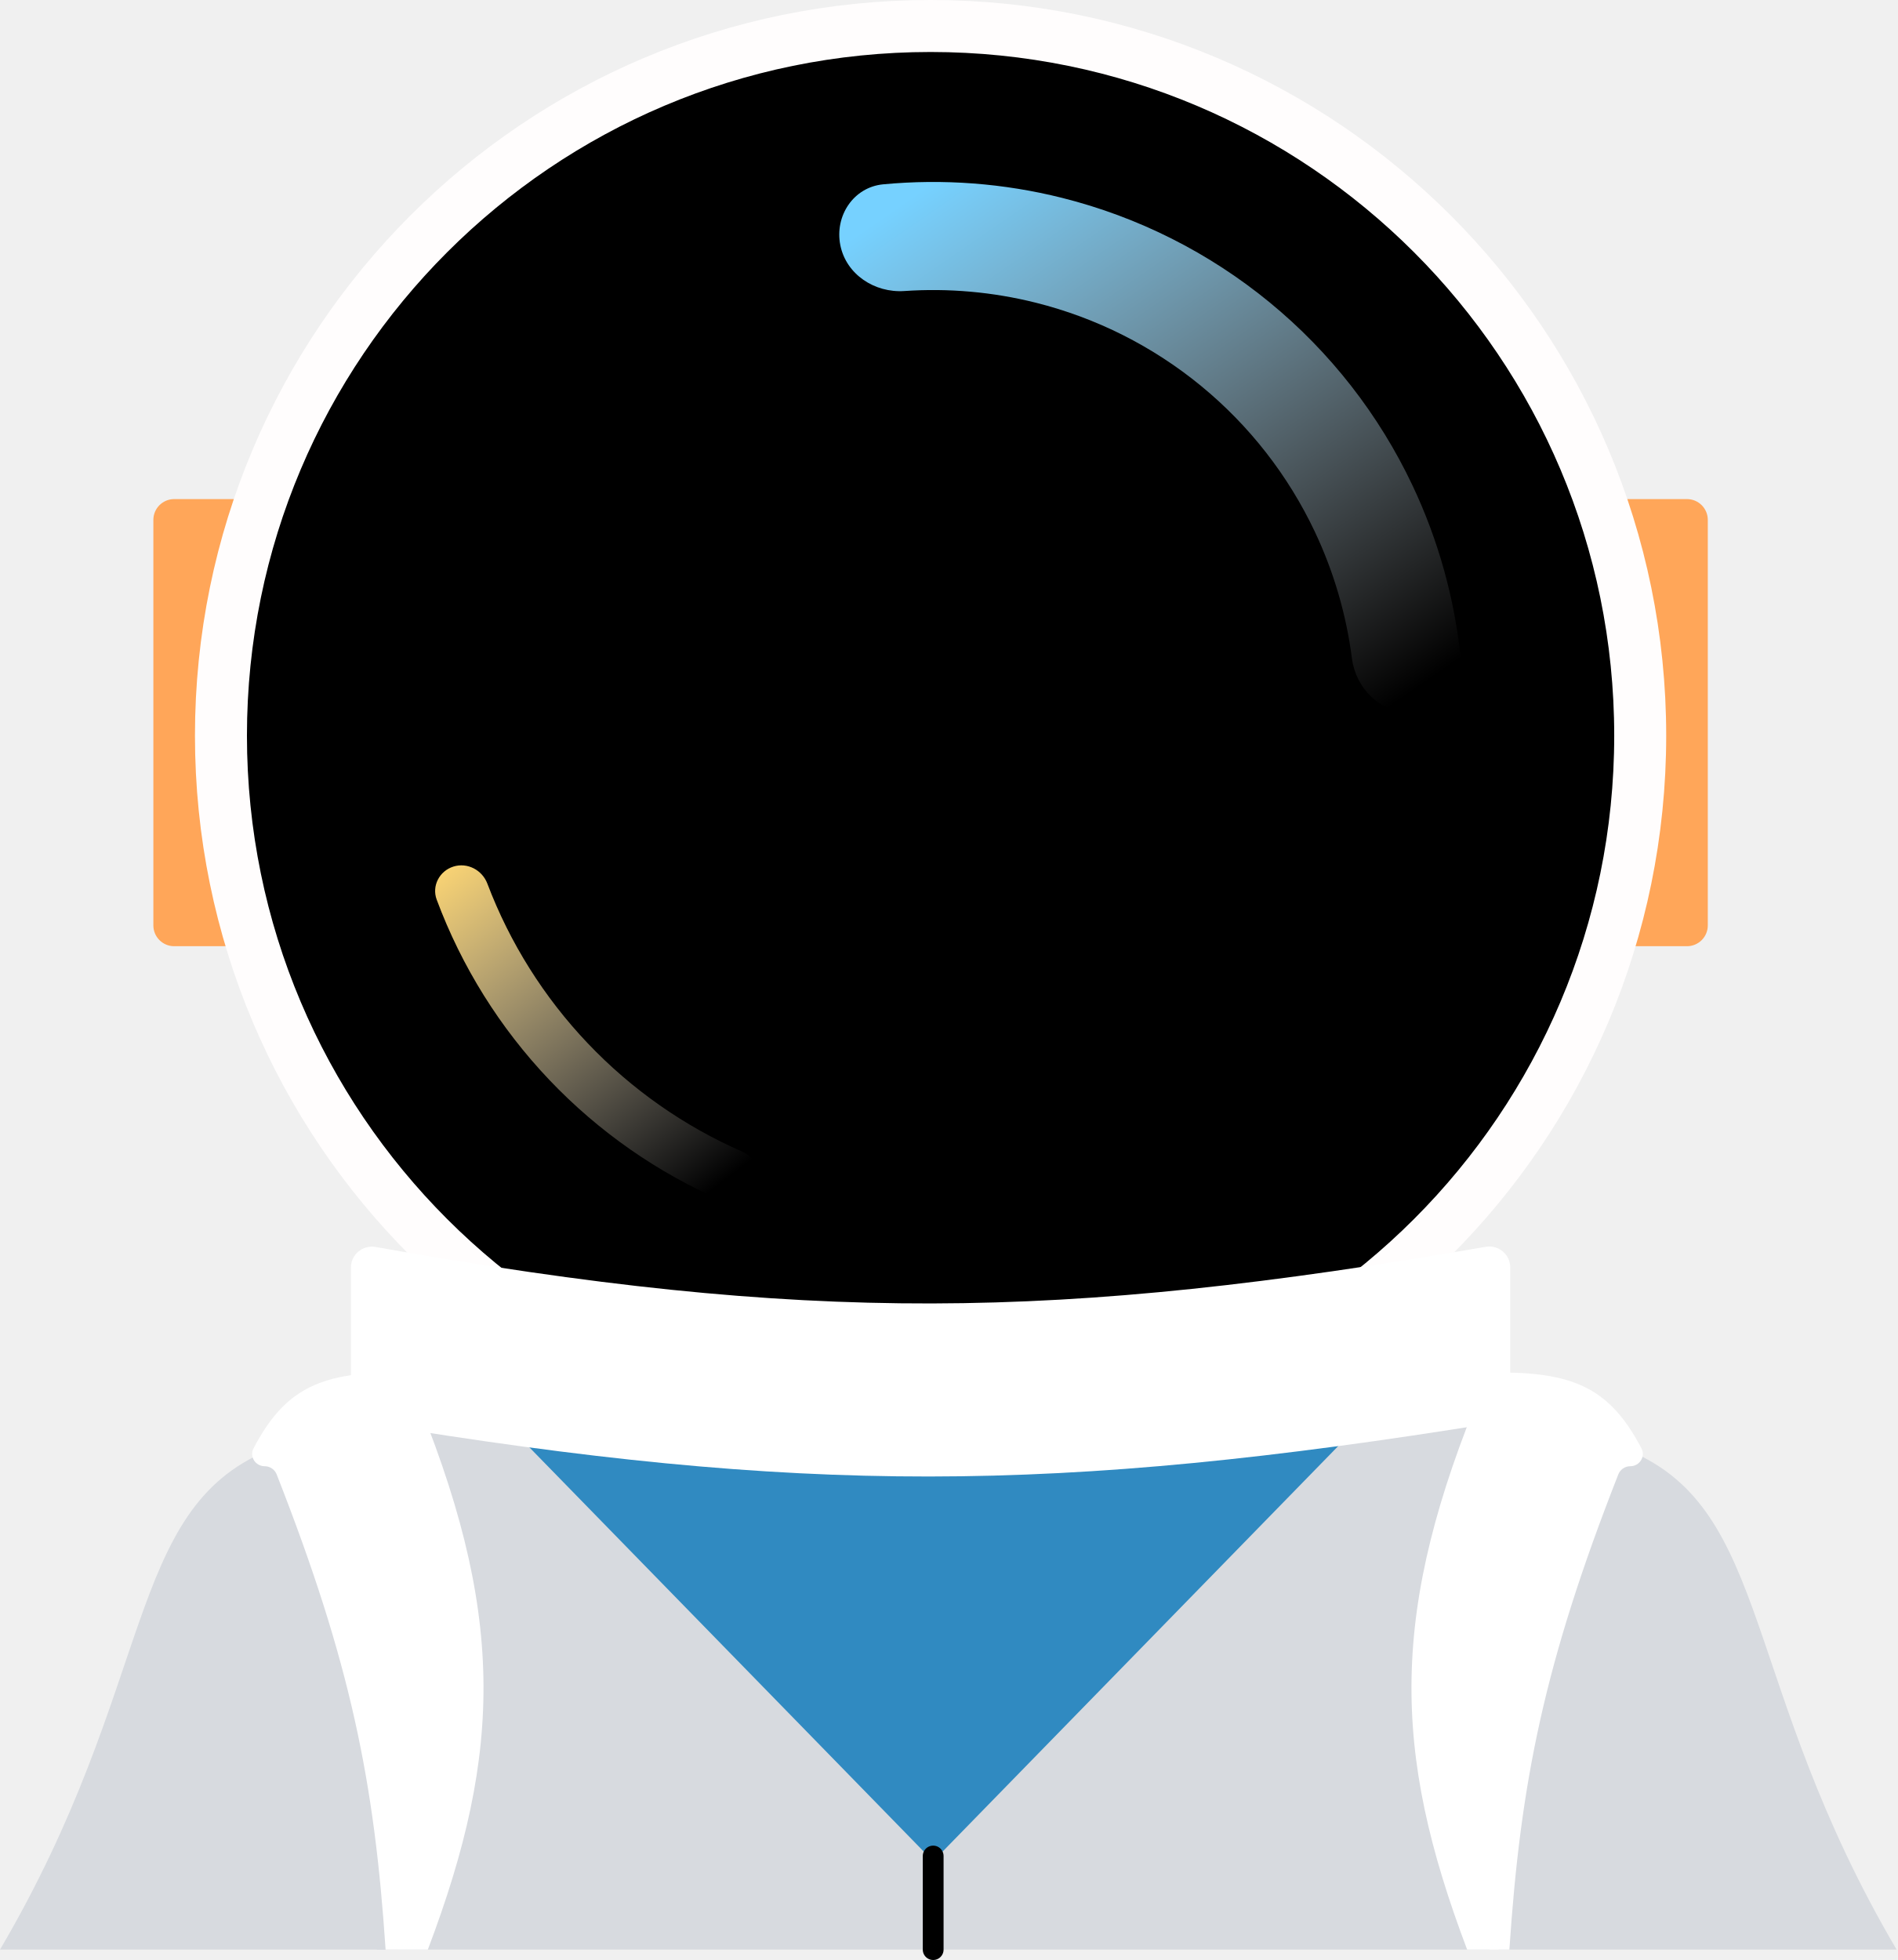
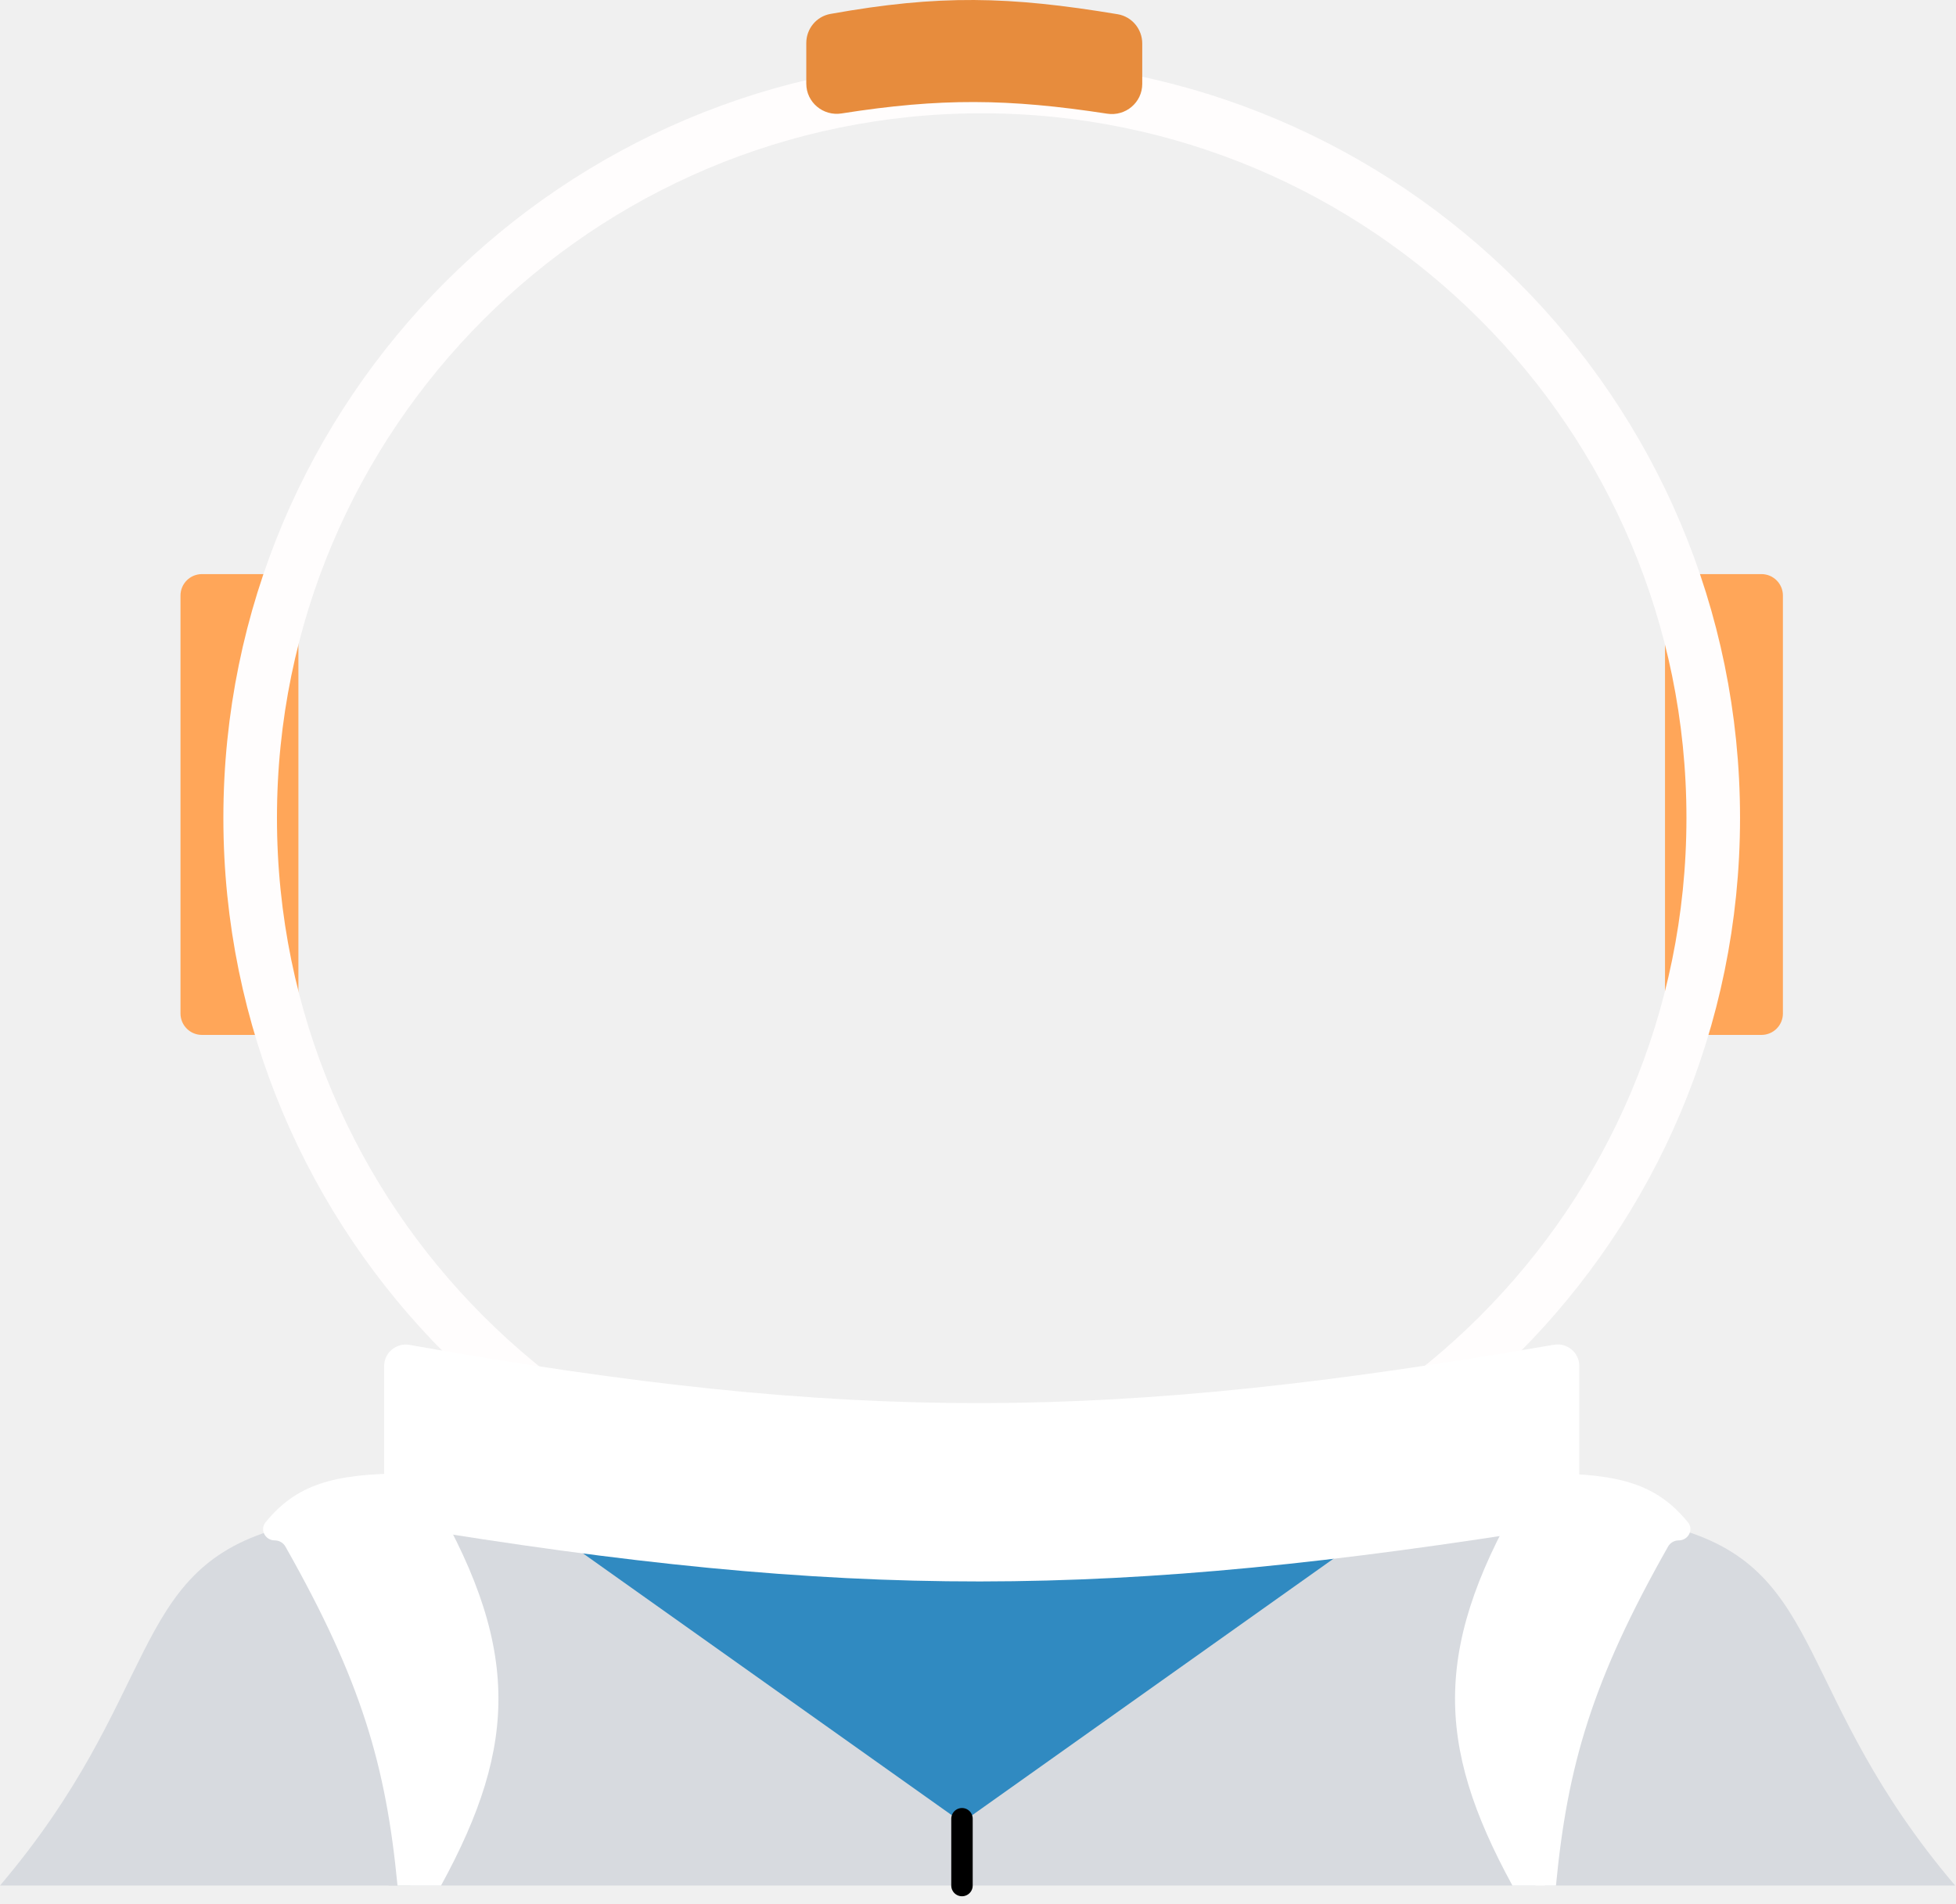
- <svg xmlns="http://www.w3.org/2000/svg" width="365" height="377" viewBox="0 0 365 377" fill="none">
-   <path d="M0 375C30 324 24.009 290.522 51.5 279L86.327 329.5C86.327 329.5 91.938 356.589 76.5 375H0Z" fill="#D7DADF" />
-   <path d="M364.821 375C334.821 324 340.812 290.522 313.321 279L278.494 329.5C278.494 329.5 272.883 356.589 288.321 375H364.821Z" fill="#D7DADF" />
-   <path d="M72.5 263.791C155.001 253.212 201.898 253.596 286.5 263.791V375H72.5V263.791Z" fill="#D7DADF" />
-   <path d="M178.068 356.533C178.853 357.337 180.147 357.337 180.932 356.533L270.583 264.647C271.819 263.38 270.921 261.25 269.151 261.25H89.849C88.079 261.25 87.181 263.38 88.417 264.647L178.068 356.533Z" fill="#308AC1" />
-   <rect x="29.5" y="96" width="22" height="86" rx="4" fill="#FFA659" />
-   <rect x="306.5" y="96" width="22" height="86" rx="4" fill="#FFA659" />
-   <circle cx="179" cy="141.5" r="136.5" fill="black" stroke="#FFFDFD" stroke-width="10" />
-   <path d="M67.5 243.792C67.5 241.297 69.788 239.416 72.245 239.853C155.271 254.607 203.296 254.071 285.777 239.824C288.228 239.401 290.5 241.28 290.5 243.766V269.785C290.5 271.745 289.053 273.421 287.118 273.733C202.859 287.331 154.345 287.51 70.867 273.743C68.939 273.425 67.5 271.752 67.5 269.798V243.792Z" fill="white" />
-   <path d="M271.106 137C276.846 137 281.555 132.334 280.971 126.623C279.795 115.126 276.671 103.886 271.708 93.392C265.261 79.759 255.87 67.725 244.213 58.157C232.555 48.589 218.922 41.725 204.293 38.059C193.033 35.237 181.399 34.365 169.893 35.453C164.178 35.994 160.52 41.522 161.639 47.153C162.759 52.783 168.235 56.369 173.963 55.978C182.433 55.399 190.963 56.151 199.24 58.224C210.887 61.143 221.742 66.608 231.023 74.226C240.305 81.844 247.781 91.425 252.915 102.28C256.563 109.993 258.963 118.213 260.047 126.634C260.78 132.328 265.365 137 271.106 137Z" fill="url(#paint0_linear_3744_51)" />
-   <path d="M87.204 166.686C84.517 167.537 83.017 170.411 84.002 173.052C88.803 185.931 96.165 197.724 105.661 207.71C115.156 217.696 126.564 225.642 139.185 231.086C141.773 232.202 144.719 230.848 145.704 228.207C146.69 225.567 145.341 222.64 142.759 221.51C131.587 216.617 121.485 209.54 113.057 200.677C104.629 191.813 98.069 181.368 93.745 169.964C92.746 167.329 89.891 165.834 87.204 166.686Z" fill="url(#paint1_linear_3744_51)" />
-   <path d="M179.5 357V375" stroke="black" stroke-width="4" stroke-linecap="round" />
-   <path fill-rule="evenodd" clip-rule="evenodd" d="M288.987 264.001C303.219 264.053 309.917 267.473 315.735 278.581C316.566 280.169 315.375 282.025 313.583 282.025C312.57 282.025 311.655 282.658 311.285 283.6C297.053 319.848 292.483 342.701 290.334 375H282.209C267.678 336.619 267.179 309.842 285.391 266.416C285.998 264.97 287.419 263.995 288.987 264.001Z" fill="white" />
-   <path d="M75.518 264.001C61.286 264.053 54.588 267.473 48.77 278.581C47.939 280.169 49.13 282.025 50.922 282.025C51.935 282.025 52.85 282.658 53.22 283.6C67.452 319.848 72.022 342.701 74.171 375H82.296C96.827 336.619 97.326 309.842 79.114 266.416C78.507 264.97 77.086 263.995 75.518 264.001Z" fill="white" />
-   <defs>
-     <linearGradient id="paint0_linear_3744_51" x1="179.5" y1="35" x2="255" y2="144.5" gradientUnits="userSpaceOnUse">
-       <stop stop-color="#76D1FF" />
-       <stop offset="1" stop-color="white" stop-opacity="0" />
-     </linearGradient>
-     <linearGradient id="paint1_linear_3744_51" x1="138.547" y1="227.701" x2="88.714" y2="163.211" gradientUnits="userSpaceOnUse">
-       <stop stop-color="white" stop-opacity="0" />
-       <stop offset="1" stop-color="#FCD573" />
-     </linearGradient>
-   </defs>
+ <svg xmlns="http://www.w3.org/2000/svg" width="262" height="255" viewBox="0 0 262 255" fill="none">
+   <rect x="24.177" y="76.914" width="15.793" height="61.736" rx="2.871" fill="#FFA659" />
+   <rect x="223.022" y="76.914" width="15.793" height="61.736" rx="2.871" fill="#FFA659" />
+   <circle cx="131.496" cy="109.576" r="97.987" stroke="#FFFDFD" stroke-width="7.179" />
+   <path d="M0 252.611C21.536 227.247 17.235 210.597 36.969 204.867L61.97 229.982C61.97 229.982 65.998 243.454 54.916 252.611H0Z" fill="#D7DADF" />
+   <path d="M261.888 252.611C240.353 227.247 244.653 210.597 224.919 204.867L199.918 229.982C199.918 229.982 195.89 243.454 206.972 252.611H261.888Z" fill="#D7DADF" />
+   <path d="M52.044 197.303C111.268 192.041 144.933 192.233 205.665 197.303V252.611H52.044V197.303Z" fill="#D7DADF" />
+   <path d="M128.024 243.566C128.521 243.919 129.188 243.919 129.686 243.566L192.948 198.645C194.088 197.836 193.515 196.039 192.116 196.039H65.593C64.195 196.039 63.622 197.836 64.762 198.645L128.024 243.566Z" fill="#308AC1" />
+   <path d="M207.173 197.406C217.119 197.402 221.996 198.939 226.087 203.94C226.905 204.941 226.139 206.371 224.847 206.371C224.263 206.371 223.719 206.692 223.431 207.2C213.235 225.202 209.958 236.561 208.417 252.611H202.585C192.18 233.571 191.797 220.273 204.771 198.771C205.276 197.933 206.194 197.407 207.173 197.406Z" fill="white" />
+   <path d="M54.488 197.406C44.543 197.402 39.665 198.939 35.574 203.94C34.756 204.941 35.522 206.371 36.815 206.371C37.398 206.371 37.943 206.692 38.231 207.2C48.426 225.202 51.703 236.561 53.244 252.611H59.076C69.482 233.571 69.864 220.273 56.891 198.771C56.385 197.933 55.467 197.407 54.488 197.406Z" fill="white" />
+   <path d="M128.855 243.659V252.611" stroke="black" stroke-width="2.871" stroke-linecap="round" />
+   <path d="M51.455 183.008C51.455 181.216 53.098 179.866 54.861 180.18C114.462 190.771 148.937 190.386 208.146 180.159C209.905 179.855 211.537 181.204 211.537 182.989V201.667C211.537 203.074 210.498 204.277 209.109 204.501C148.623 214.262 113.797 214.39 53.872 204.508C52.488 204.28 51.455 203.079 51.455 201.676V183.008Z" fill="white" />
+   <path d="M108 5.764C108 3.853 109.352 2.203 111.233 1.866C125.768 -0.739 135.169 -0.514 149.699 1.904C151.61 2.223 153 3.886 153 5.824V11.249C153 13.731 150.764 15.608 148.311 15.232C135.054 13.198 125.971 13.113 112.72 15.199C110.257 15.587 108 13.706 108 11.213V5.764Z" fill="#E78C3D" />
</svg>
